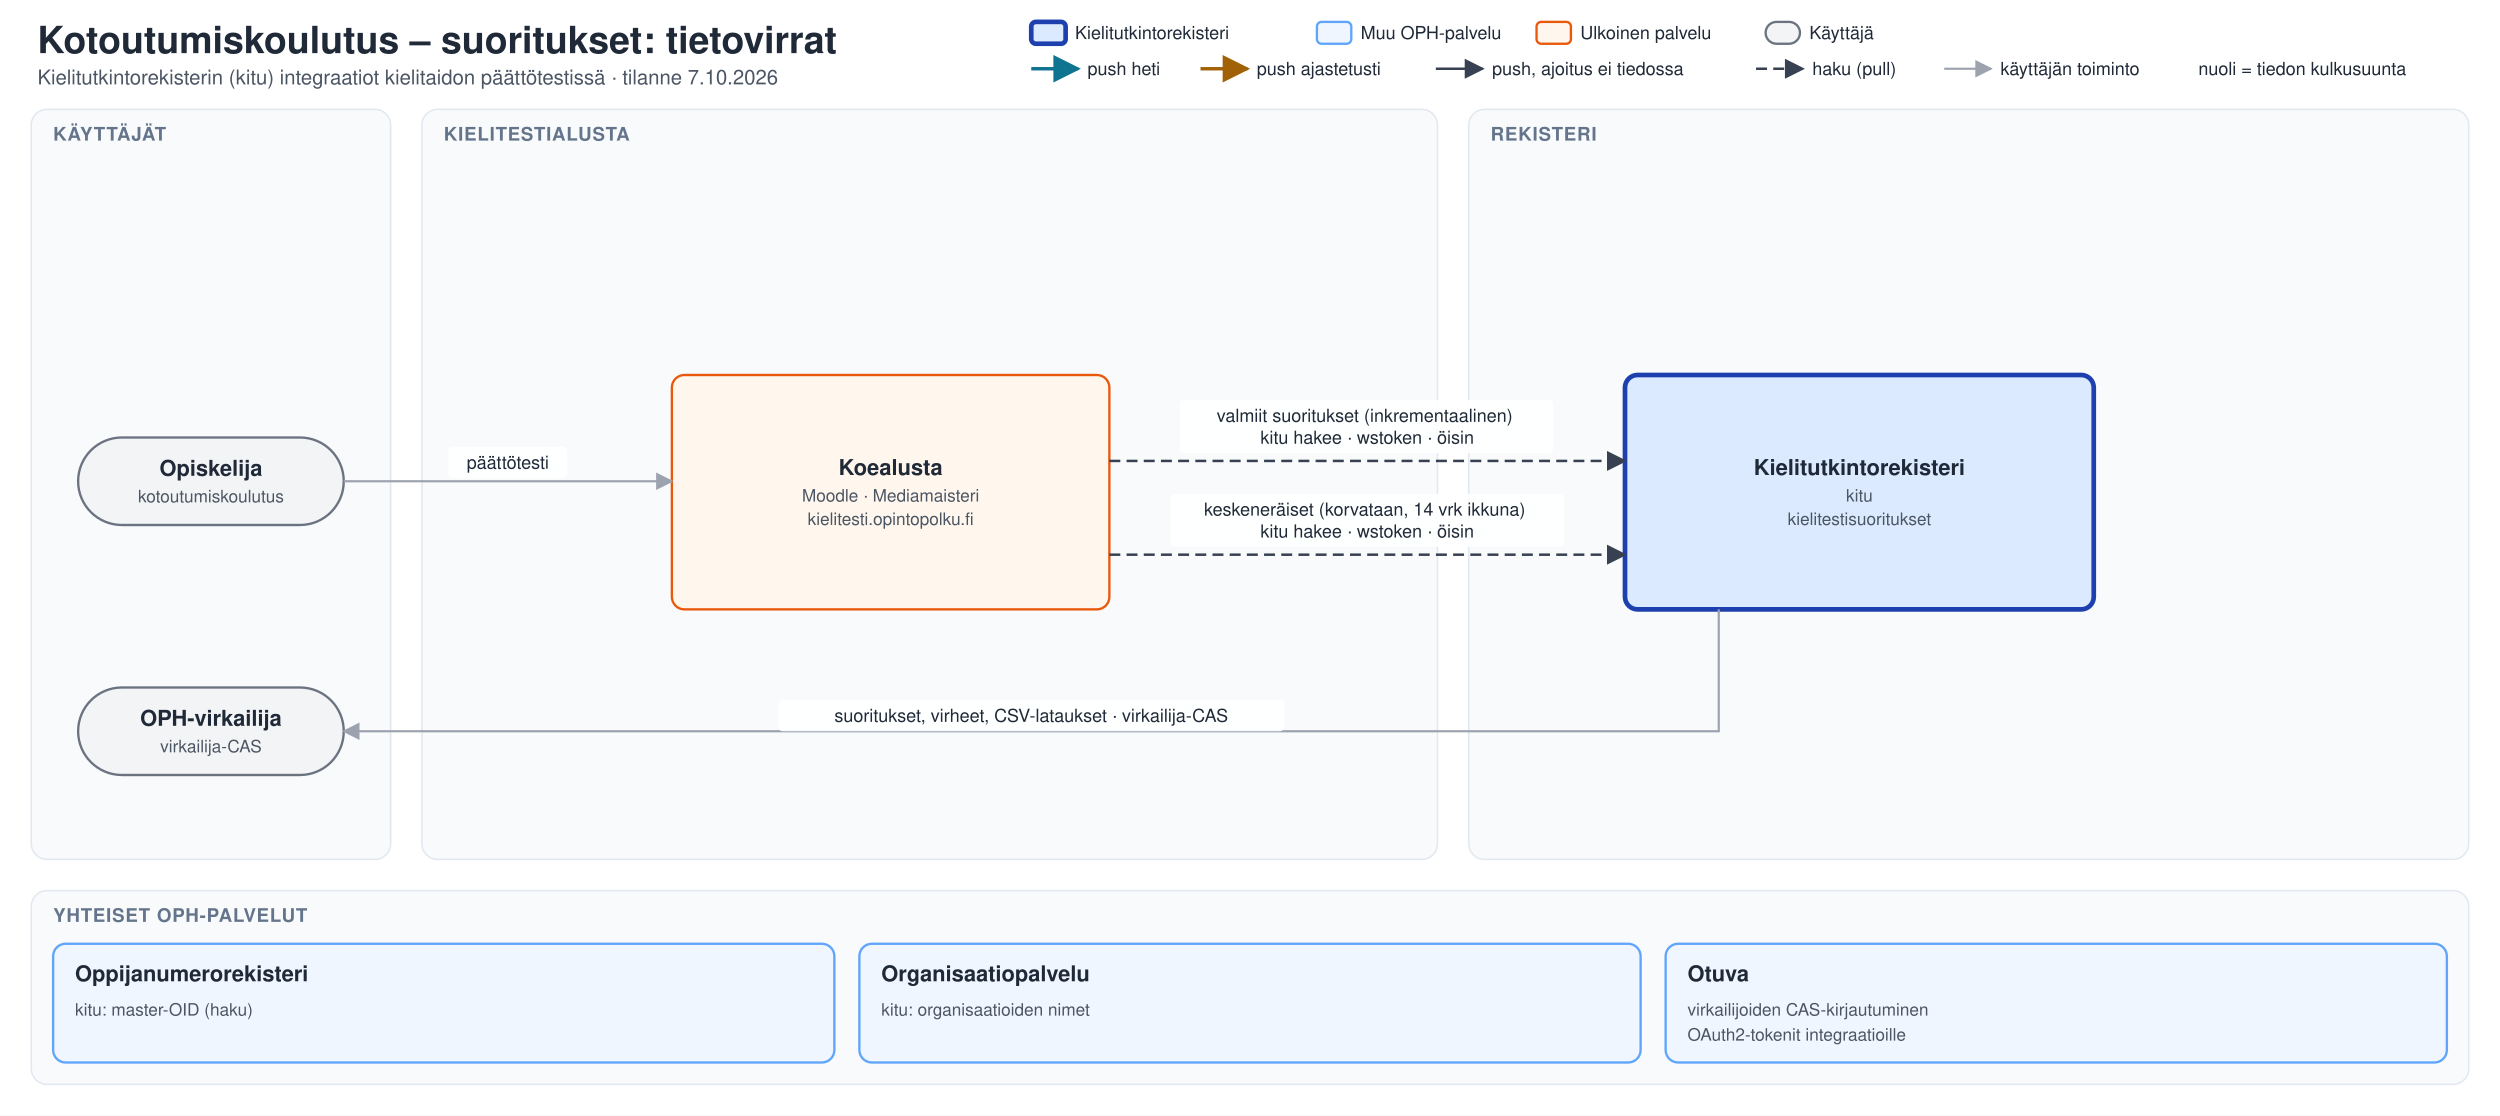
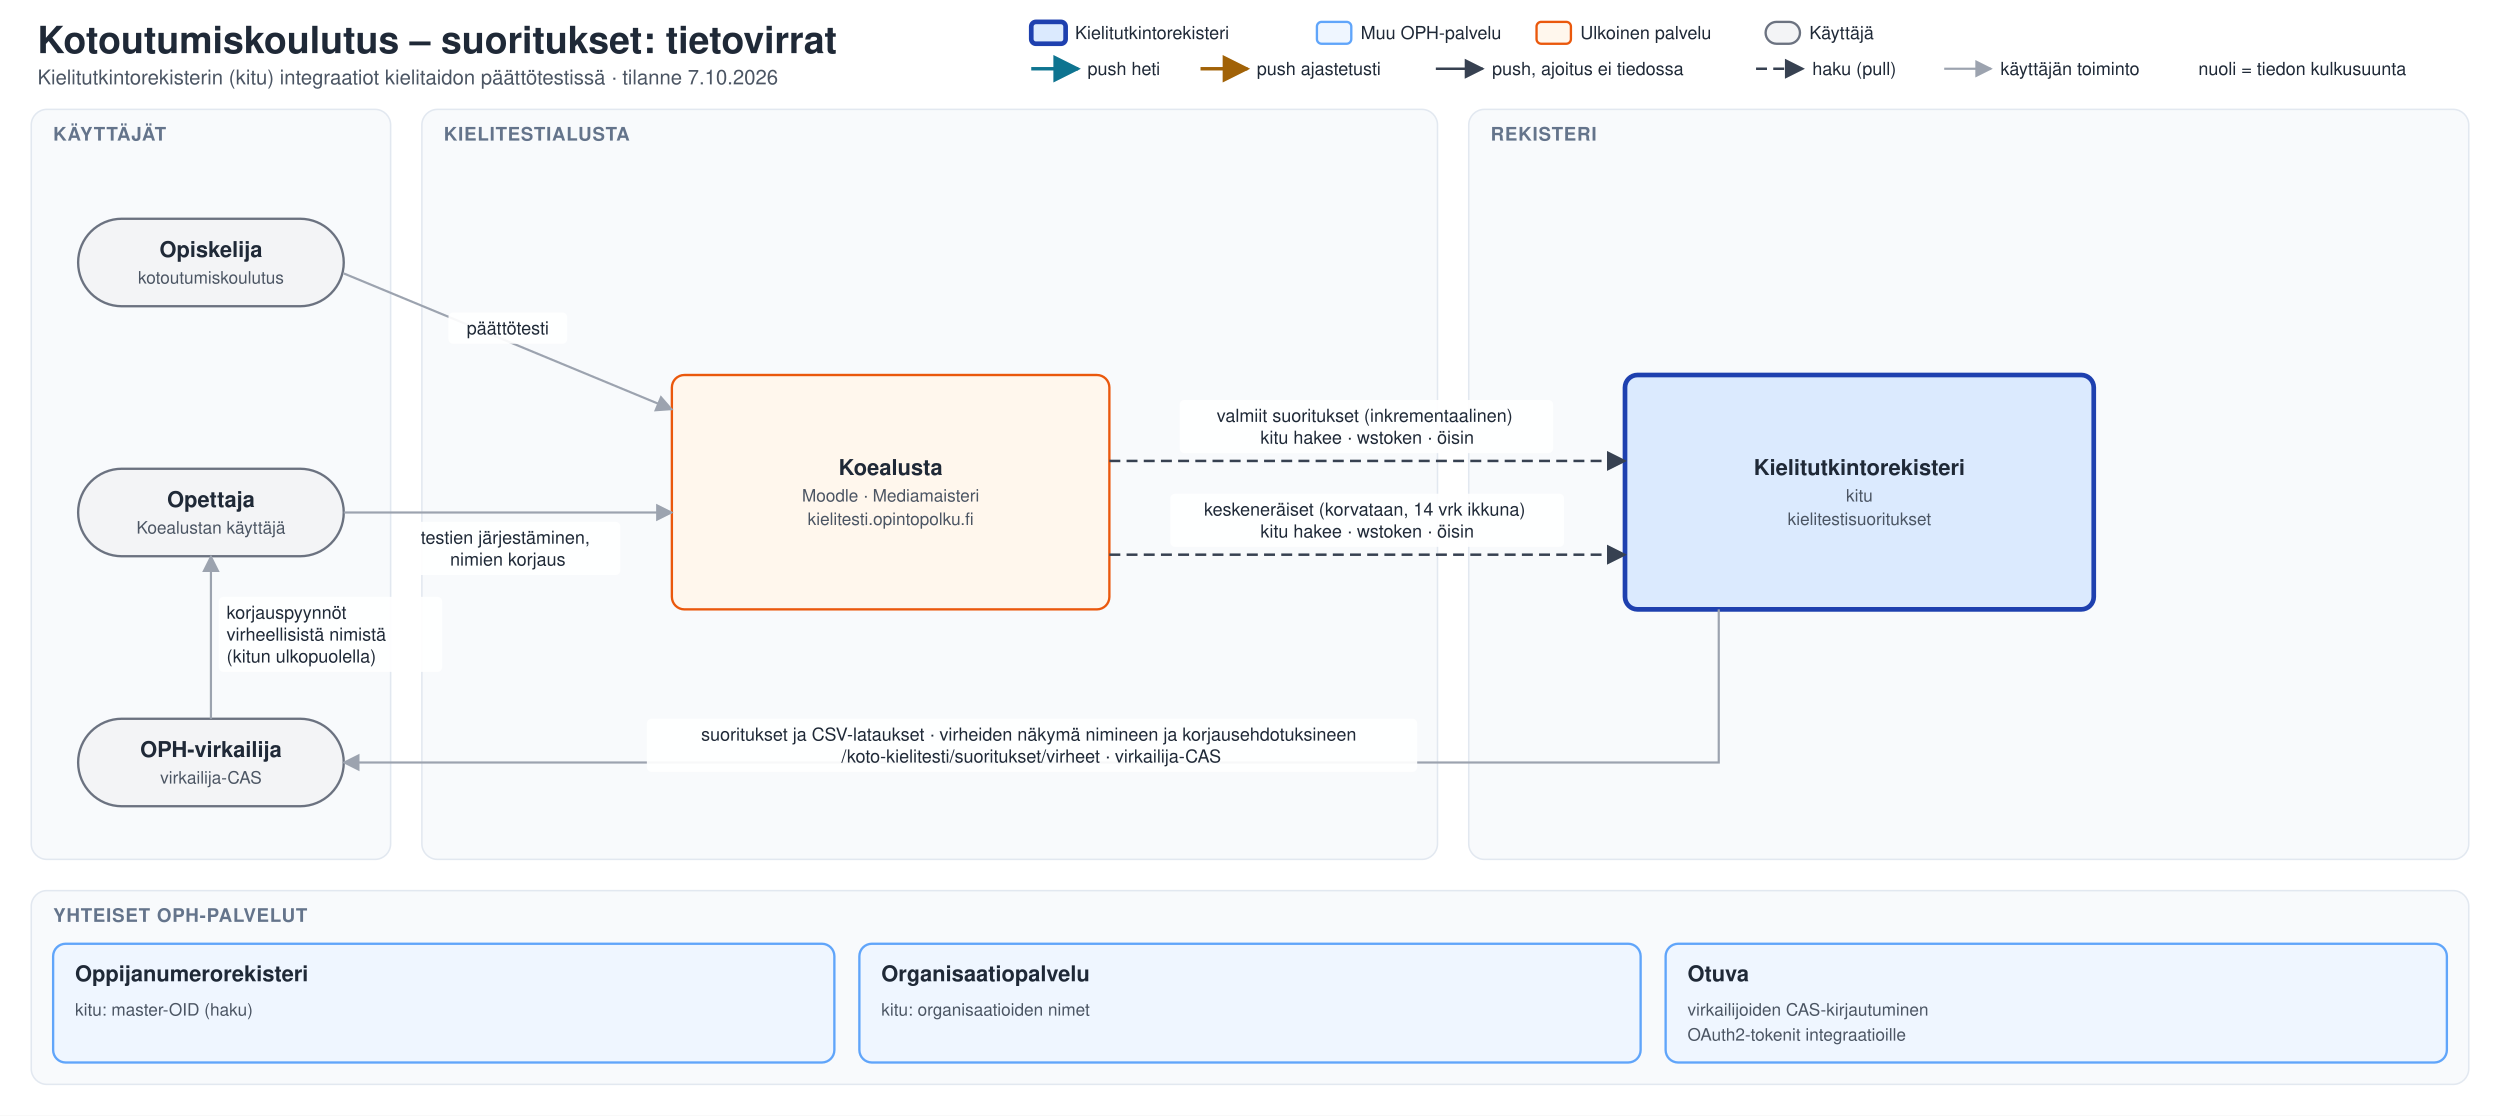
<svg xmlns="http://www.w3.org/2000/svg" width="1600" height="714" viewBox="0 0 1600 714">
  <defs>
    <style>
    text { font-family: Helvetica, Arial, sans-serif; fill: #1f2937; }
    .tausta { fill: #ffffff; }
    .otsikko { font-size: 24px; font-weight: bold; }
    .alaotsikko { font-size: 13px; fill: #4b5563; }
    .kaista { fill: #f8fafc; stroke: #e2e8f0; stroke-width: 1; }
    .kaistan-nimi { font-size: 12px; font-weight: bold; fill: #64748b; letter-spacing: 0.5px; }
    .laatikko rect { stroke-width: 1.5; }
    .nimi { font-size: 14px; font-weight: bold; }
    .lisatieto { font-size: 11px; fill: #4b5563; }
    .kitu rect { fill: #dbeafe; stroke: #1e40af; stroke-width: 3; }
    .kios rect { fill: #ede9fe; stroke: #6d28d9; stroke-width: 2.5; }
    .oph rect { fill: #eff6ff; stroke: #60a5fa; }
    .ulkoinen rect { fill: #fff7ed; stroke: #ea580c; }
    .infra rect { fill: #f0fdf4; stroke: #16a34a; }
    .toimija rect { fill: #f3f4f6; stroke: #6b7280; }
    .ryhma { fill: #f5f9ff; stroke: #60a5fa; stroke-width: 1.5; stroke-dasharray: 4 3; }
    .ryhman-nimi { font-size: 14px; font-weight: bold; fill: #1e3a8a; }
    .nuoli path { fill: none; stroke: #374151; stroke-width: 1.6; }
    .heti path { stroke: #0e7490; stroke-width: 2.2; }
    .ajastettu path { stroke: #a16207; stroke-width: 2.2; }
    .pull path { stroke-dasharray: 7 4; }
    .kayttaja path { stroke: #9ca3af; stroke-width: 1.4; }
    .nuolen-teksti rect { fill: #ffffff; fill-opacity: 0.92; }
    .nuolen-teksti text { font-size: 11.5px; }
    .ei-kaytossa { opacity: 0.5; }
    .selite { font-size: 11.5px; }
    </style>
    <marker id="karki-heti" viewBox="0 0 10 10" refX="9" refY="5" markerWidth="8" markerHeight="8" orient="auto-start-reverse">
      <path d="M 0,0 L 10,5 L 0,10 z" fill="#0e7490" />
    </marker>
    <marker id="karki-ajastettu" viewBox="0 0 10 10" refX="9" refY="5" markerWidth="8" markerHeight="8" orient="auto-start-reverse">
      <path d="M 0,0 L 10,5 L 0,10 z" fill="#a16207" />
    </marker>
    <marker id="karki-push" viewBox="0 0 10 10" refX="9" refY="5" markerWidth="8" markerHeight="8" orient="auto-start-reverse">
      <path d="M 0,0 L 10,5 L 0,10 z" fill="#374151" />
    </marker>
    <marker id="karki-pull" viewBox="0 0 10 10" refX="9" refY="5" markerWidth="8" markerHeight="8" orient="auto-start-reverse">
      <path d="M 0,0 L 10,5 L 0,10 z" fill="#374151" />
    </marker>
    <marker id="karki-kayttaja" viewBox="0 0 10 10" refX="9" refY="5" markerWidth="8" markerHeight="8" orient="auto-start-reverse">
      <path d="M 0,0 L 10,5 L 0,10 z" fill="#9ca3af" />
    </marker>
  </defs>
  <rect class="tausta" x="0" y="0" width="1600" height="714" />
  <g id="otsikko">
    <text class="otsikko" x="24" y="34">Kotoutumiskoulutus – suoritukset: tietovirrat</text>
    <text class="alaotsikko" x="24" y="54">Kielitutkintorekisterin (kitu) integraatiot kielitaidon päättötestissä · tilanne 7.10.2026</text>
  </g>
  <g id="selite">
    <g class="laatikko kitu">
      <rect x="660" y="14" width="22" height="14" rx="3" />
    </g>
    <text class="selite" x="688" y="25">Kielitutkintorekisteri</text>
    <g class="laatikko oph">
      <rect x="842.825" y="14" width="22" height="14" rx="3" />
    </g>
    <text class="selite" x="870.825" y="25">Muu OPH-palvelu</text>
    <g class="laatikko ulkoinen">
      <rect x="983.388" y="14" width="22" height="14" rx="3" />
    </g>
    <text class="selite" x="1011.388" y="25">Ulkoinen palvelu</text>
    <g class="laatikko toimija">
      <rect x="1129.988" y="14" width="22" height="14" rx="7" />
    </g>
    <text class="selite" x="1157.988" y="25">Käyttäjä</text>
    <g class="nuoli heti">
      <path d="M 660,44 L 690,44" marker-end="url(#karki-heti)" />
    </g>
    <text class="selite" x="696" y="48">push heti</text>
    <g class="nuoli ajastettu">
      <path d="M 768.337,44 L 798.337,44" marker-end="url(#karki-ajastettu)" />
    </g>
    <text class="selite" x="804.337" y="48">push ajastetusti</text>
    <g class="nuoli push">
      <path d="M 918.938,44 L 948.938,44" marker-end="url(#karki-push)" />
    </g>
    <text class="selite" x="954.938" y="48">push, ajoitus ei tiedossa</text>
    <g class="nuoli pull">
      <path d="M 1123.875,44 L 1153.875,44" marker-end="url(#karki-pull)" />
    </g>
    <text class="selite" x="1159.875" y="48">haku (pull)</text>
    <g class="nuoli kayttaja">
      <path d="M 1244.287,44 L 1274.287,44" marker-end="url(#karki-kayttaja)" />
    </g>
    <text class="selite" x="1280.287" y="48">käyttäjän toiminto</text>
    <text class="selite" x="1406.962" y="48">nuoli = tiedon kulkusuunta</text>
  </g>
  <g id="kaista-toimijat">
    <rect class="kaista" x="20" y="70" width="230" height="480" rx="10" />
    <text class="kaistan-nimi" x="34" y="90">KÄYTTÄJÄT</text>
  </g>
  <g id="kaista-kielitestialusta">
    <rect class="kaista" x="270" y="70" width="650" height="480" rx="10" />
    <text class="kaistan-nimi" x="284" y="90">KIELITESTIALUSTA</text>
  </g>
  <g id="kaista-rekisteri">
    <rect class="kaista" x="940" y="70" width="640" height="480" rx="10" />
    <text class="kaistan-nimi" x="954" y="90">REKISTERI</text>
  </g>
  <g id="opiskelija" class="laatikko toimija">
-     <rect x="50" y="280" width="170" height="56" rx="28" />
-     <text class="nimi" x="135" y="304.5" text-anchor="middle">Opiskelija</text>
-     <text class="lisatieto" x="135" y="321.5" text-anchor="middle">kotoutumiskoulutus</text>
+     <rect x="50" y="140" width="170" height="56" rx="28" />
+     <text class="nimi" x="135" y="164.5" text-anchor="middle">Opiskelija</text>
+     <text class="lisatieto" x="135" y="181.5" text-anchor="middle">kotoutumiskoulutus</text>
+   </g>
+   <g id="opettaja" class="laatikko toimija">
+     <rect x="50" y="300" width="170" height="56" rx="28" />
+     <text class="nimi" x="135" y="324.5" text-anchor="middle">Opettaja</text>
+     <text class="lisatieto" x="135" y="341.5" text-anchor="middle">Koealustan käyttäjä</text>
  </g>
  <g id="virkailija" class="laatikko toimija">
-     <rect x="50" y="440" width="170" height="56" rx="28" />
-     <text class="nimi" x="135" y="464.5" text-anchor="middle">OPH-virkailija</text>
-     <text class="lisatieto" x="135" y="481.5" text-anchor="middle">virkailija-CAS</text>
+     <rect x="50" y="460" width="170" height="56" rx="28" />
+     <text class="nimi" x="135" y="484.5" text-anchor="middle">OPH-virkailija</text>
+     <text class="lisatieto" x="135" y="501.5" text-anchor="middle">virkailija-CAS</text>
  </g>
  <g id="koealusta" class="laatikko ulkoinen">
    <rect x="430" y="240" width="280" height="150" rx="8" />
    <text class="nimi" x="570" y="304" text-anchor="middle">Koealusta</text>
    <text class="lisatieto" x="570" y="321" text-anchor="middle">Moodle · Mediamaisteri</text>
    <text class="lisatieto" x="570" y="336" text-anchor="middle">kielitesti.opintopolku.fi</text>
  </g>
  <g id="kitu" class="laatikko kitu">
    <rect x="1040" y="240" width="300" height="150" rx="8" />
    <text class="nimi" x="1190" y="304" text-anchor="middle">Kielitutkintorekisteri</text>
    <text class="lisatieto" x="1190" y="321" text-anchor="middle">kitu</text>
    <text class="lisatieto" x="1190" y="336" text-anchor="middle">kielitestisuoritukset</text>
  </g>
  <g id="opiskelija-koealusta" class="nuoli kayttaja">
-     <path d="M 220,308 L 430,308" marker-end="url(#karki-kayttaja)" />
-     <g class="nuolen-teksti">
-       <rect x="287" y="286" width="76" height="20" rx="3" />
-       <text x="325" y="300" text-anchor="middle">
-         <tspan x="325" y="300">päättötesti</tspan>
+     <path d="M 220,175 L 430,262" marker-end="url(#karki-kayttaja)" />
+     <g class="nuolen-teksti">
+       <rect x="287" y="200" width="76" height="20" rx="3" />
+       <text x="325" y="214" text-anchor="middle">
+         <tspan x="325" y="214">päättötesti</tspan>
+       </text>
+     </g>
+   </g>
+   <g id="opettaja-koealusta" class="nuoli kayttaja">
+     <path d="M 220,328 L 430,328" marker-end="url(#karki-kayttaja)" />
+     <g class="nuolen-teksti">
+       <rect x="254" y="334" width="143" height="34" rx="3" />
+       <text x="325" y="348" text-anchor="middle">
+         <tspan x="325" y="348">testien järjestäminen,</tspan>
+         <tspan x="325" y="362">nimien korjaus</tspan>
+       </text>
+     </g>
+   </g>
+   <g id="virkailija-opettaja" class="nuoli kayttaja">
+     <path d="M 135,460 L 135,356" marker-end="url(#karki-kayttaja)" />
+     <g class="nuolen-teksti">
+       <rect x="140" y="382" width="143" height="48" rx="3" />
+       <text x="145" y="396" text-anchor="start">
+         <tspan x="145" y="396">korjauspyynnöt</tspan>
+         <tspan x="145" y="410">virheellisistä nimistä</tspan>
+         <tspan x="145" y="424">(kitun ulkopuolella)</tspan>
      </text>
    </g>
  </g>
  <g id="kitu-hakee-valmiit" class="nuoli pull">
    <path d="M 710,295 L 1040,295" marker-end="url(#karki-pull)" />
    <g class="nuolen-teksti">
      <rect x="755" y="256" width="239" height="34" rx="3" />
      <text x="875" y="270" text-anchor="middle">
        <tspan x="875" y="270">valmiit suoritukset (inkrementaalinen)</tspan>
        <tspan x="875" y="284">kitu hakee · wstoken · öisin</tspan>
      </text>
    </g>
  </g>
  <g id="kitu-hakee-keskeneraiset" class="nuoli pull">
    <path d="M 710,355 L 1040,355" marker-end="url(#karki-pull)" />
    <g class="nuolen-teksti">
      <rect x="749" y="316" width="252" height="34" rx="3" />
      <text x="875" y="330" text-anchor="middle">
        <tspan x="875" y="330">keskeneräiset (korvataan, 14 vrk ikkuna)</tspan>
        <tspan x="875" y="344">kitu hakee · wstoken · öisin</tspan>
      </text>
    </g>
  </g>
  <g id="kitu-virkailija" class="nuoli kayttaja">
-     <path d="M 1100,390 L 1100,468 L 220,468" marker-end="url(#karki-kayttaja)" />
-     <g class="nuolen-teksti">
-       <rect x="498" y="448" width="324" height="20" rx="3" />
-       <text x="660" y="462" text-anchor="middle">
-         <tspan x="660" y="462">suoritukset, virheet, CSV-lataukset · virkailija-CAS</tspan>
+     <path d="M 1100,390 L 1100,488 L 220,488" marker-end="url(#karki-kayttaja)" />
+     <g class="nuolen-teksti">
+       <rect x="414" y="460" width="493" height="34" rx="3" />
+       <text x="660" y="474" text-anchor="middle">
+         <tspan x="660" y="474">suoritukset ja CSV-lataukset · virheiden näkymä nimineen ja korjausehdotuksineen</tspan>
+         <tspan x="660" y="488">/koto-kielitesti/suoritukset/virheet · virkailija-CAS</tspan>
      </text>
    </g>
  </g>
  <g id="kaista-yhteiset">
    <rect class="kaista" x="20" y="570" width="1560" height="124" rx="10" />
    <text class="kaistan-nimi" x="34" y="590">YHTEISET OPH-PALVELUT</text>
  </g>
  <g id="onr" class="laatikko oph">
    <rect x="34.0" y="604" width="500" height="76" rx="8" />
    <text class="nimi" x="48.0" y="628">Oppijanumerorekisteri</text>
    <text class="lisatieto" x="48.0" y="650">kitu: master-OID (haku)</text>
  </g>
  <g id="organisaatiopalvelu" class="laatikko oph">
    <rect x="550.0" y="604" width="500" height="76" rx="8" />
    <text class="nimi" x="564.0" y="628">Organisaatiopalvelu</text>
    <text class="lisatieto" x="564.0" y="650">kitu: organisaatioiden nimet</text>
  </g>
  <g id="otuva" class="laatikko oph">
    <rect x="1066.0" y="604" width="500" height="76" rx="8" />
    <text class="nimi" x="1080.0" y="628">Otuva</text>
    <text class="lisatieto" x="1080.0" y="650">virkailijoiden CAS-kirjautuminen</text>
    <text class="lisatieto" x="1080.0" y="666">OAuth2-tokenit integraatioille</text>
  </g>
</svg>
